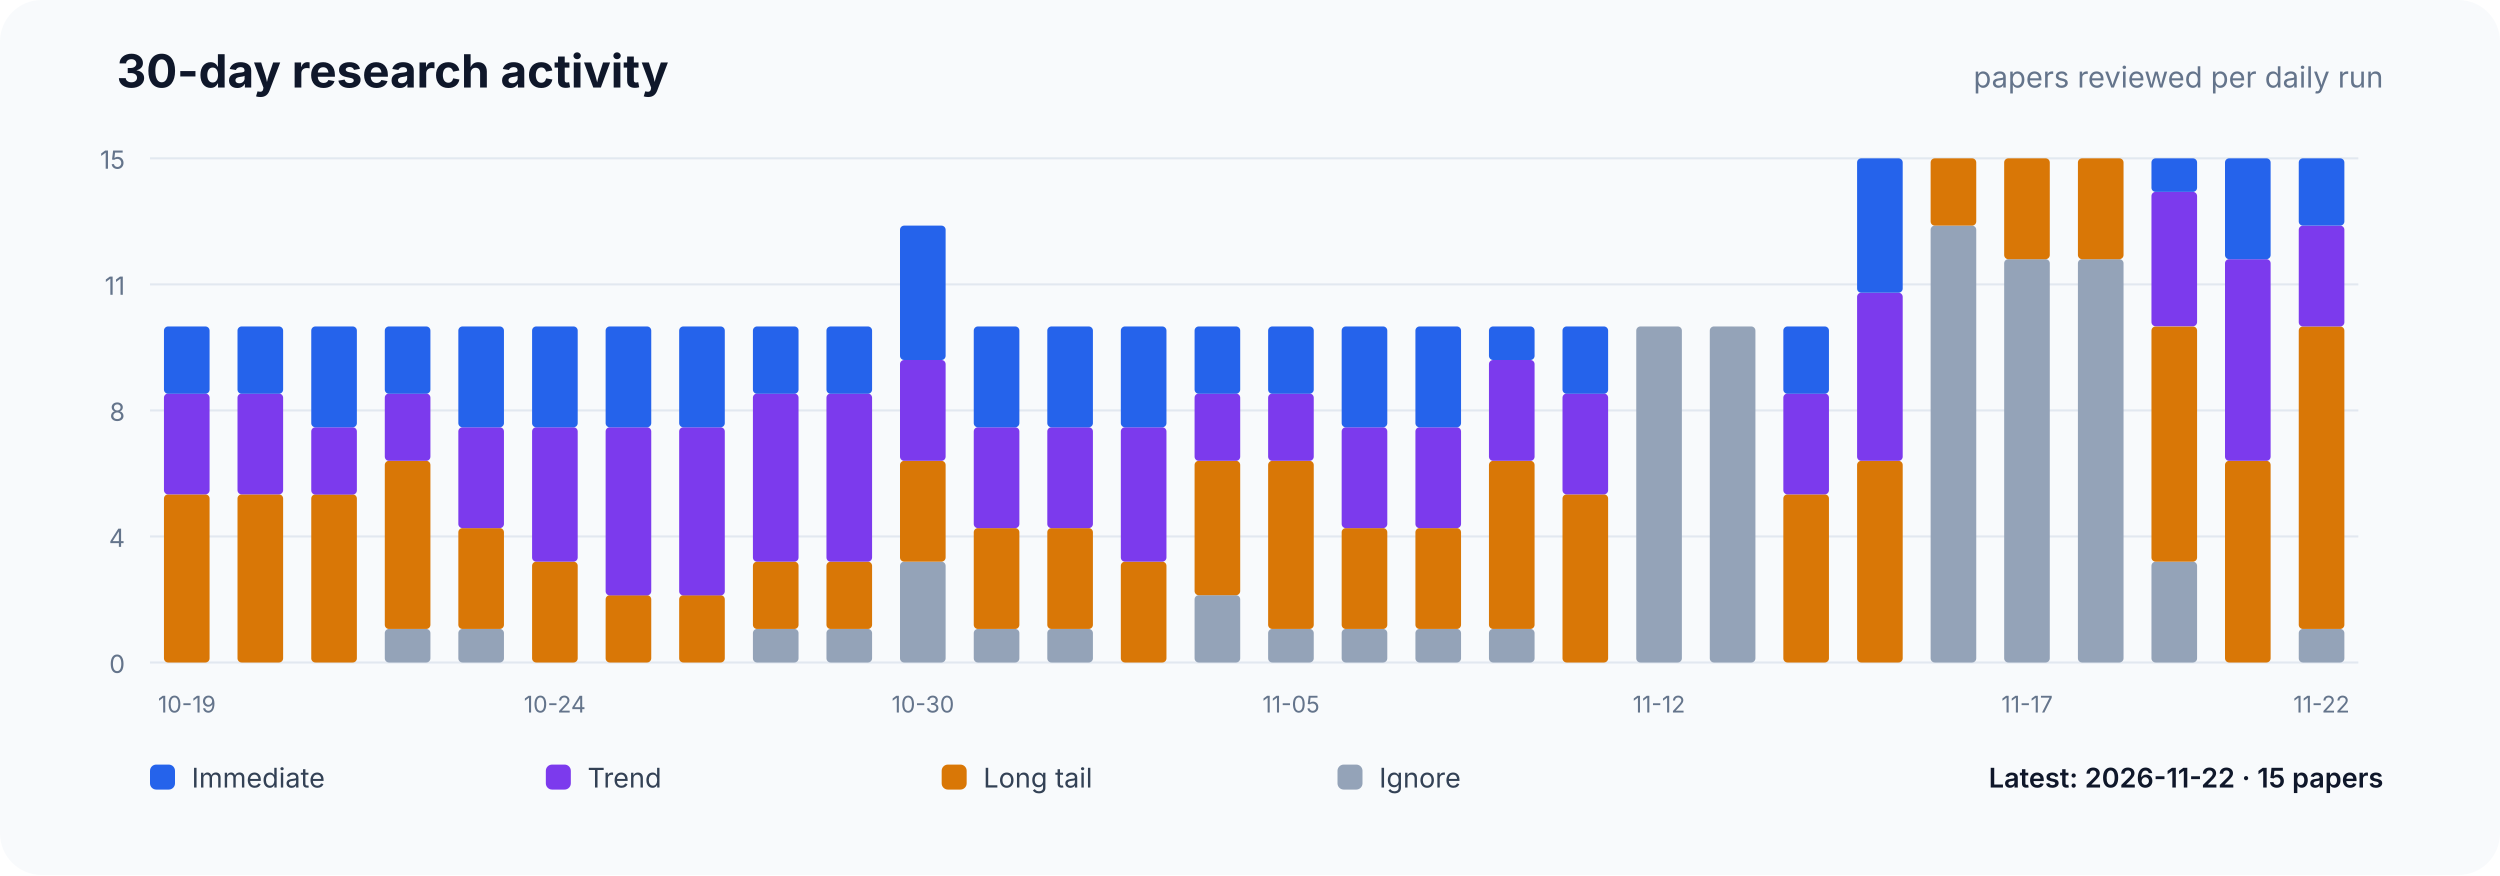
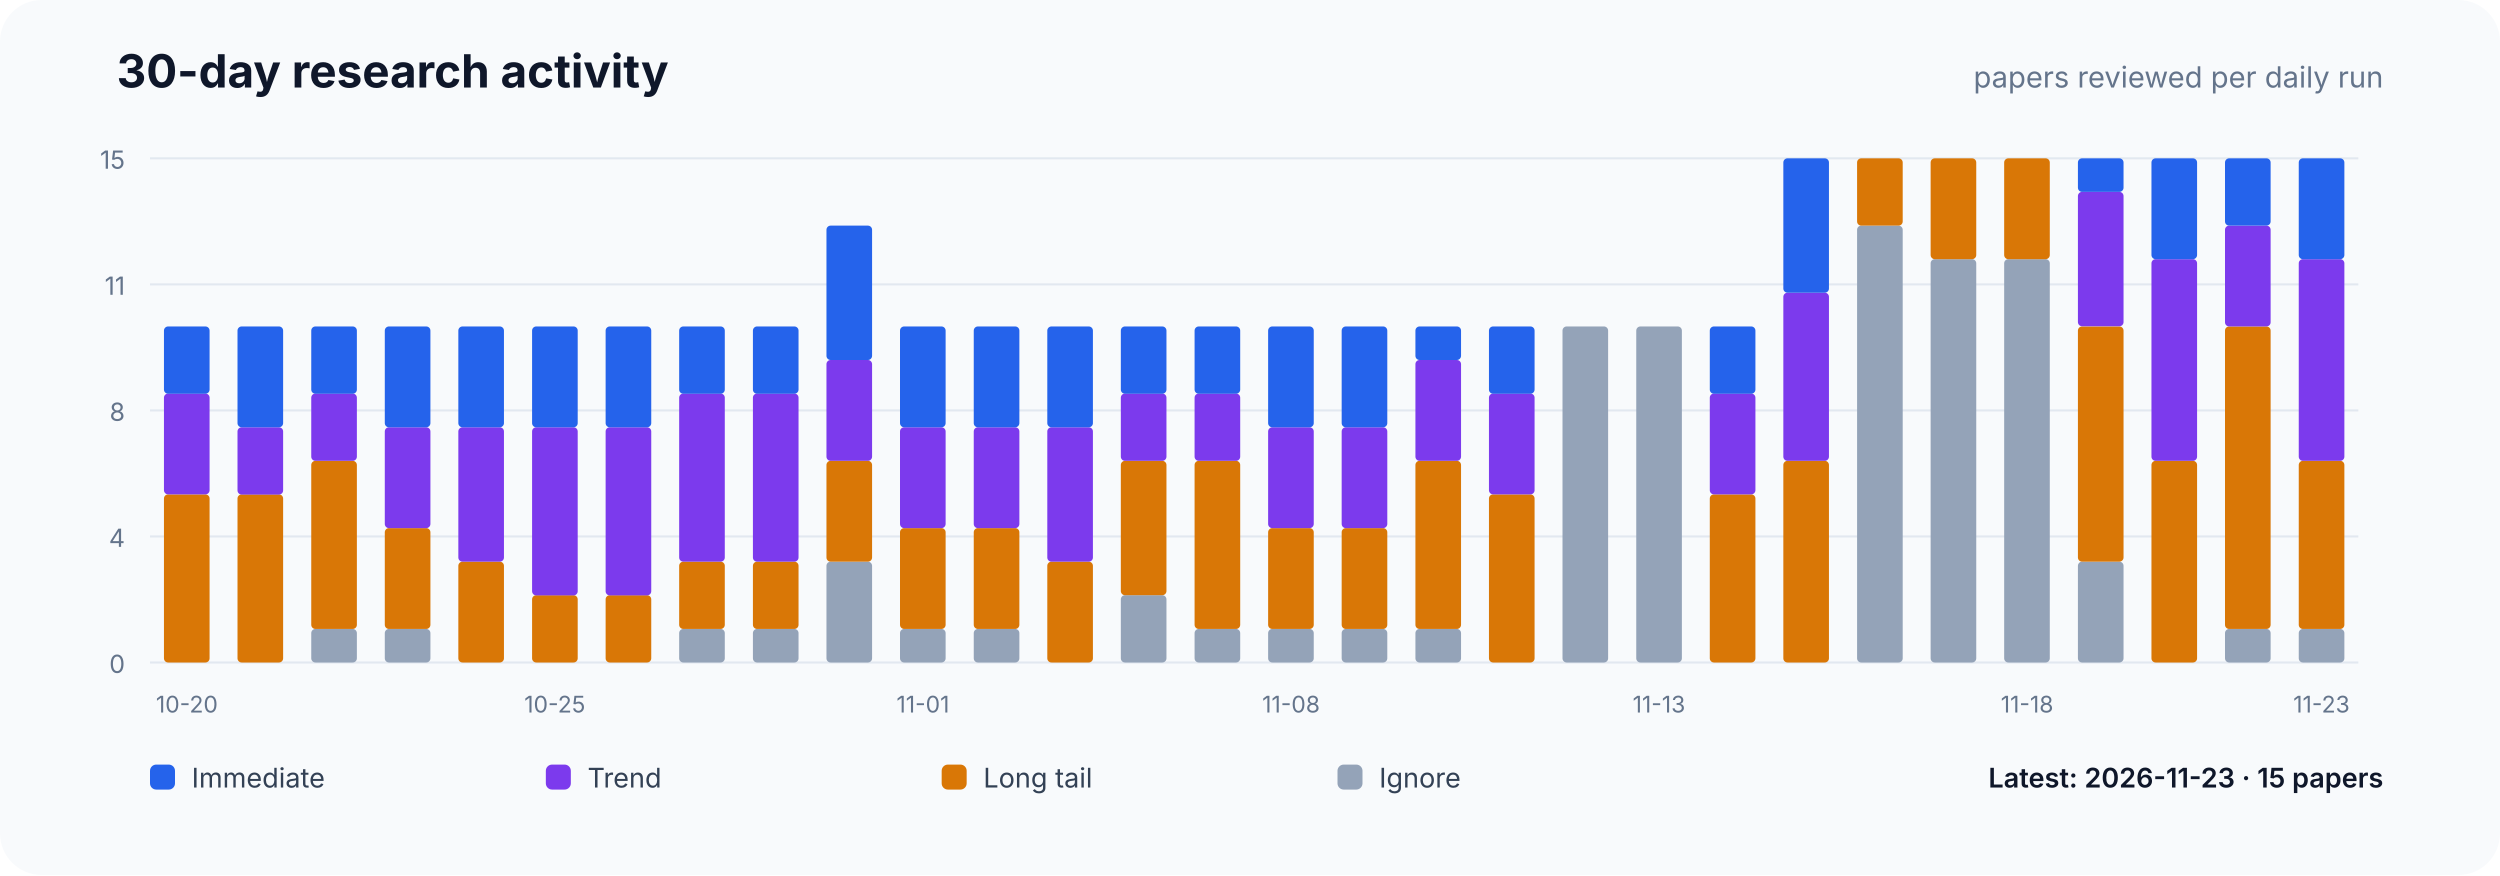
<svg xmlns="http://www.w3.org/2000/svg" width="1200" height="420" viewBox="0 0 1200 420" role="img" aria-labelledby="title desc">
  <rect width="1200" height="420" rx="20" fill="#f8fafc" />
  <text x="56" y="42" font-family="Inter,system-ui,sans-serif" font-size="22" font-weight="700" fill="#0f172a">30-day research activity</text>
  <text x="1144" y="42" text-anchor="end" font-family="Inter,system-ui,sans-serif" font-size="14" fill="#64748b">papers reviewed per daily run</text>
  <line x1="72" y1="318.0" x2="1132" y2="318.0" stroke="#e2e8f0" />
  <text x="60" y="323.0" text-anchor="end" font-family="Inter,system-ui,sans-serif" font-size="12" fill="#64748b">0</text>
  <line x1="72" y1="257.5" x2="1132" y2="257.5" stroke="#e2e8f0" />
  <text x="60" y="262.5" text-anchor="end" font-family="Inter,system-ui,sans-serif" font-size="12" fill="#64748b">4</text>
  <line x1="72" y1="197.0" x2="1132" y2="197.0" stroke="#e2e8f0" />
  <text x="60" y="202.0" text-anchor="end" font-family="Inter,system-ui,sans-serif" font-size="12" fill="#64748b">8</text>
  <line x1="72" y1="136.5" x2="1132" y2="136.5" stroke="#e2e8f0" />
  <text x="60" y="141.5" text-anchor="end" font-family="Inter,system-ui,sans-serif" font-size="12" fill="#64748b">11</text>
  <line x1="72" y1="76.0" x2="1132" y2="76.0" stroke="#e2e8f0" />
  <text x="60" y="81.0" text-anchor="end" font-family="Inter,system-ui,sans-serif" font-size="12" fill="#64748b">15</text>
  <rect x="78.7" y="318.0" width="21.9" height="0.0" rx="2" fill="#94a3b8" />
  <rect x="78.7" y="237.3" width="21.9" height="80.7" rx="2" fill="#d97706" />
  <rect x="78.7" y="188.9" width="21.9" height="48.4" rx="2" fill="#7c3aed" />
  <rect x="78.7" y="156.7" width="21.9" height="32.3" rx="2" fill="#2563eb" />
-   <text x="89.7" y="342" text-anchor="middle" font-family="Inter,system-ui,sans-serif" font-size="11" fill="#64748b">10-19</text>
+   <text x="89.7" y="342" text-anchor="middle" font-family="Inter,system-ui,sans-serif" font-size="11" fill="#64748b">10-20</text>
  <rect x="114.0" y="318.0" width="21.9" height="0.0" rx="2" fill="#94a3b8" />
  <rect x="114.0" y="237.3" width="21.9" height="80.7" rx="2" fill="#d97706" />
-   <rect x="114.0" y="188.9" width="21.9" height="48.4" rx="2" fill="#7c3aed" />
-   <rect x="114.0" y="156.7" width="21.9" height="32.3" rx="2" fill="#2563eb" />
-   <rect x="149.4" y="318.0" width="21.9" height="0.0" rx="2" fill="#94a3b8" />
-   <rect x="149.4" y="237.3" width="21.9" height="80.7" rx="2" fill="#d97706" />
-   <rect x="149.4" y="205.1" width="21.9" height="32.3" rx="2" fill="#7c3aed" />
-   <rect x="149.4" y="156.7" width="21.9" height="48.4" rx="2" fill="#2563eb" />
+   <rect x="114.0" y="205.1" width="21.9" height="32.3" rx="2" fill="#7c3aed" />
+   <rect x="114.0" y="156.7" width="21.9" height="48.4" rx="2" fill="#2563eb" />
+   <rect x="149.4" y="301.9" width="21.9" height="16.1" rx="2" fill="#94a3b8" />
+   <rect x="149.4" y="221.2" width="21.9" height="80.7" rx="2" fill="#d97706" />
+   <rect x="149.4" y="188.9" width="21.9" height="32.3" rx="2" fill="#7c3aed" />
+   <rect x="149.4" y="156.7" width="21.9" height="32.3" rx="2" fill="#2563eb" />
  <rect x="184.7" y="301.9" width="21.9" height="16.1" rx="2" fill="#94a3b8" />
-   <rect x="184.7" y="221.2" width="21.9" height="80.7" rx="2" fill="#d97706" />
-   <rect x="184.7" y="188.9" width="21.9" height="32.3" rx="2" fill="#7c3aed" />
-   <rect x="184.7" y="156.7" width="21.9" height="32.3" rx="2" fill="#2563eb" />
-   <rect x="220.0" y="301.9" width="21.9" height="16.1" rx="2" fill="#94a3b8" />
-   <rect x="220.0" y="253.5" width="21.9" height="48.4" rx="2" fill="#d97706" />
-   <rect x="220.0" y="205.1" width="21.9" height="48.4" rx="2" fill="#7c3aed" />
+   <rect x="184.7" y="253.5" width="21.9" height="48.4" rx="2" fill="#d97706" />
+   <rect x="184.7" y="205.1" width="21.9" height="48.4" rx="2" fill="#7c3aed" />
+   <rect x="184.7" y="156.7" width="21.9" height="48.4" rx="2" fill="#2563eb" />
+   <rect x="220.0" y="318.0" width="21.9" height="0.0" rx="2" fill="#94a3b8" />
+   <rect x="220.0" y="269.6" width="21.9" height="48.4" rx="2" fill="#d97706" />
+   <rect x="220.0" y="205.1" width="21.9" height="64.5" rx="2" fill="#7c3aed" />
  <rect x="220.0" y="156.7" width="21.9" height="48.4" rx="2" fill="#2563eb" />
  <rect x="255.4" y="318.0" width="21.9" height="0.0" rx="2" fill="#94a3b8" />
-   <rect x="255.4" y="269.6" width="21.9" height="48.4" rx="2" fill="#d97706" />
-   <rect x="255.4" y="205.1" width="21.9" height="64.5" rx="2" fill="#7c3aed" />
+   <rect x="255.4" y="285.7" width="21.9" height="32.3" rx="2" fill="#d97706" />
+   <rect x="255.4" y="205.1" width="21.9" height="80.7" rx="2" fill="#7c3aed" />
  <rect x="255.4" y="156.7" width="21.9" height="48.4" rx="2" fill="#2563eb" />
-   <text x="266.3" y="342" text-anchor="middle" font-family="Inter,system-ui,sans-serif" font-size="11" fill="#64748b">10-24</text>
+   <text x="266.3" y="342" text-anchor="middle" font-family="Inter,system-ui,sans-serif" font-size="11" fill="#64748b">10-25</text>
  <rect x="290.7" y="318.0" width="21.9" height="0.0" rx="2" fill="#94a3b8" />
  <rect x="290.7" y="285.7" width="21.9" height="32.3" rx="2" fill="#d97706" />
  <rect x="290.7" y="205.1" width="21.9" height="80.7" rx="2" fill="#7c3aed" />
  <rect x="290.7" y="156.7" width="21.9" height="48.4" rx="2" fill="#2563eb" />
-   <rect x="326.0" y="318.0" width="21.9" height="0.0" rx="2" fill="#94a3b8" />
-   <rect x="326.0" y="285.7" width="21.9" height="32.3" rx="2" fill="#d97706" />
-   <rect x="326.0" y="205.1" width="21.9" height="80.7" rx="2" fill="#7c3aed" />
-   <rect x="326.0" y="156.7" width="21.9" height="48.4" rx="2" fill="#2563eb" />
+   <rect x="326.0" y="301.9" width="21.9" height="16.1" rx="2" fill="#94a3b8" />
+   <rect x="326.0" y="269.6" width="21.9" height="32.3" rx="2" fill="#d97706" />
+   <rect x="326.0" y="188.9" width="21.9" height="80.7" rx="2" fill="#7c3aed" />
+   <rect x="326.0" y="156.7" width="21.9" height="32.3" rx="2" fill="#2563eb" />
  <rect x="361.4" y="301.9" width="21.9" height="16.1" rx="2" fill="#94a3b8" />
  <rect x="361.4" y="269.6" width="21.9" height="32.3" rx="2" fill="#d97706" />
  <rect x="361.4" y="188.9" width="21.9" height="80.7" rx="2" fill="#7c3aed" />
  <rect x="361.4" y="156.7" width="21.9" height="32.3" rx="2" fill="#2563eb" />
-   <rect x="396.7" y="301.9" width="21.9" height="16.1" rx="2" fill="#94a3b8" />
-   <rect x="396.7" y="269.6" width="21.9" height="32.3" rx="2" fill="#d97706" />
-   <rect x="396.7" y="188.9" width="21.9" height="80.7" rx="2" fill="#7c3aed" />
-   <rect x="396.7" y="156.7" width="21.9" height="32.3" rx="2" fill="#2563eb" />
-   <rect x="432.0" y="269.6" width="21.9" height="48.4" rx="2" fill="#94a3b8" />
-   <rect x="432.0" y="221.2" width="21.9" height="48.4" rx="2" fill="#d97706" />
-   <rect x="432.0" y="172.8" width="21.9" height="48.4" rx="2" fill="#7c3aed" />
-   <rect x="432.0" y="108.3" width="21.9" height="64.5" rx="2" fill="#2563eb" />
-   <text x="443.0" y="342" text-anchor="middle" font-family="Inter,system-ui,sans-serif" font-size="11" fill="#64748b">10-30</text>
+   <rect x="396.7" y="269.6" width="21.9" height="48.4" rx="2" fill="#94a3b8" />
+   <rect x="396.7" y="221.2" width="21.9" height="48.4" rx="2" fill="#d97706" />
+   <rect x="396.7" y="172.8" width="21.9" height="48.4" rx="2" fill="#7c3aed" />
+   <rect x="396.7" y="108.3" width="21.9" height="64.5" rx="2" fill="#2563eb" />
+   <rect x="432.0" y="301.9" width="21.9" height="16.1" rx="2" fill="#94a3b8" />
+   <rect x="432.0" y="253.5" width="21.9" height="48.4" rx="2" fill="#d97706" />
+   <rect x="432.0" y="205.1" width="21.9" height="48.4" rx="2" fill="#7c3aed" />
+   <rect x="432.0" y="156.7" width="21.9" height="48.4" rx="2" fill="#2563eb" />
+   <text x="443.0" y="342" text-anchor="middle" font-family="Inter,system-ui,sans-serif" font-size="11" fill="#64748b">11-01</text>
  <rect x="467.4" y="301.9" width="21.9" height="16.1" rx="2" fill="#94a3b8" />
  <rect x="467.4" y="253.5" width="21.9" height="48.4" rx="2" fill="#d97706" />
  <rect x="467.4" y="205.1" width="21.9" height="48.4" rx="2" fill="#7c3aed" />
  <rect x="467.4" y="156.7" width="21.9" height="48.4" rx="2" fill="#2563eb" />
-   <rect x="502.7" y="301.9" width="21.9" height="16.1" rx="2" fill="#94a3b8" />
-   <rect x="502.7" y="253.5" width="21.9" height="48.4" rx="2" fill="#d97706" />
-   <rect x="502.7" y="205.1" width="21.9" height="48.4" rx="2" fill="#7c3aed" />
+   <rect x="502.7" y="318.0" width="21.9" height="0.0" rx="2" fill="#94a3b8" />
+   <rect x="502.7" y="269.6" width="21.9" height="48.4" rx="2" fill="#d97706" />
+   <rect x="502.7" y="205.1" width="21.9" height="64.5" rx="2" fill="#7c3aed" />
  <rect x="502.7" y="156.7" width="21.9" height="48.4" rx="2" fill="#2563eb" />
-   <rect x="538.0" y="318.0" width="21.9" height="0.0" rx="2" fill="#94a3b8" />
-   <rect x="538.0" y="269.6" width="21.9" height="48.4" rx="2" fill="#d97706" />
-   <rect x="538.0" y="205.1" width="21.9" height="64.5" rx="2" fill="#7c3aed" />
-   <rect x="538.0" y="156.7" width="21.9" height="48.4" rx="2" fill="#2563eb" />
-   <rect x="573.4" y="285.7" width="21.9" height="32.3" rx="2" fill="#94a3b8" />
-   <rect x="573.4" y="221.2" width="21.9" height="64.5" rx="2" fill="#d97706" />
+   <rect x="538.0" y="285.7" width="21.9" height="32.3" rx="2" fill="#94a3b8" />
+   <rect x="538.0" y="221.2" width="21.9" height="64.5" rx="2" fill="#d97706" />
+   <rect x="538.0" y="188.9" width="21.9" height="32.3" rx="2" fill="#7c3aed" />
+   <rect x="538.0" y="156.7" width="21.9" height="32.3" rx="2" fill="#2563eb" />
+   <rect x="573.4" y="301.9" width="21.9" height="16.1" rx="2" fill="#94a3b8" />
+   <rect x="573.4" y="221.2" width="21.9" height="80.7" rx="2" fill="#d97706" />
  <rect x="573.4" y="188.9" width="21.9" height="32.3" rx="2" fill="#7c3aed" />
  <rect x="573.4" y="156.7" width="21.9" height="32.3" rx="2" fill="#2563eb" />
  <rect x="608.7" y="301.9" width="21.9" height="16.1" rx="2" fill="#94a3b8" />
-   <rect x="608.7" y="221.2" width="21.9" height="80.7" rx="2" fill="#d97706" />
-   <rect x="608.7" y="188.9" width="21.9" height="32.3" rx="2" fill="#7c3aed" />
-   <rect x="608.7" y="156.7" width="21.9" height="32.3" rx="2" fill="#2563eb" />
-   <text x="619.7" y="342" text-anchor="middle" font-family="Inter,system-ui,sans-serif" font-size="11" fill="#64748b">11-05</text>
+   <rect x="608.7" y="253.5" width="21.9" height="48.4" rx="2" fill="#d97706" />
+   <rect x="608.7" y="205.1" width="21.9" height="48.4" rx="2" fill="#7c3aed" />
+   <rect x="608.7" y="156.7" width="21.9" height="48.4" rx="2" fill="#2563eb" />
+   <text x="619.7" y="342" text-anchor="middle" font-family="Inter,system-ui,sans-serif" font-size="11" fill="#64748b">11-08</text>
  <rect x="644.0" y="301.9" width="21.9" height="16.1" rx="2" fill="#94a3b8" />
  <rect x="644.0" y="253.5" width="21.9" height="48.4" rx="2" fill="#d97706" />
  <rect x="644.0" y="205.1" width="21.9" height="48.4" rx="2" fill="#7c3aed" />
  <rect x="644.0" y="156.7" width="21.9" height="48.4" rx="2" fill="#2563eb" />
  <rect x="679.4" y="301.9" width="21.9" height="16.1" rx="2" fill="#94a3b8" />
-   <rect x="679.4" y="253.5" width="21.9" height="48.4" rx="2" fill="#d97706" />
-   <rect x="679.4" y="205.1" width="21.9" height="48.4" rx="2" fill="#7c3aed" />
-   <rect x="679.4" y="156.7" width="21.9" height="48.4" rx="2" fill="#2563eb" />
-   <rect x="714.7" y="301.9" width="21.9" height="16.1" rx="2" fill="#94a3b8" />
-   <rect x="714.7" y="221.2" width="21.9" height="80.7" rx="2" fill="#d97706" />
-   <rect x="714.7" y="172.8" width="21.9" height="48.4" rx="2" fill="#7c3aed" />
-   <rect x="714.7" y="156.7" width="21.9" height="16.1" rx="2" fill="#2563eb" />
-   <rect x="750.0" y="318.0" width="21.9" height="0.0" rx="2" fill="#94a3b8" />
-   <rect x="750.0" y="237.3" width="21.9" height="80.7" rx="2" fill="#d97706" />
-   <rect x="750.0" y="188.9" width="21.9" height="48.4" rx="2" fill="#7c3aed" />
-   <rect x="750.0" y="156.7" width="21.9" height="32.3" rx="2" fill="#2563eb" />
+   <rect x="679.4" y="221.2" width="21.9" height="80.7" rx="2" fill="#d97706" />
+   <rect x="679.4" y="172.8" width="21.9" height="48.4" rx="2" fill="#7c3aed" />
+   <rect x="679.4" y="156.7" width="21.9" height="16.1" rx="2" fill="#2563eb" />
+   <rect x="714.7" y="318.0" width="21.9" height="0.0" rx="2" fill="#94a3b8" />
+   <rect x="714.7" y="237.3" width="21.9" height="80.7" rx="2" fill="#d97706" />
+   <rect x="714.7" y="188.9" width="21.9" height="48.4" rx="2" fill="#7c3aed" />
+   <rect x="714.7" y="156.7" width="21.9" height="32.3" rx="2" fill="#2563eb" />
+   <rect x="750.0" y="156.7" width="21.9" height="161.3" rx="2" fill="#94a3b8" />
+   <rect x="750.0" y="156.7" width="21.9" height="0.0" rx="2" fill="#d97706" />
+   <rect x="750.0" y="156.7" width="21.9" height="0.0" rx="2" fill="#7c3aed" />
+   <rect x="750.0" y="156.7" width="21.9" height="0.0" rx="2" fill="#2563eb" />
  <rect x="785.4" y="156.7" width="21.9" height="161.3" rx="2" fill="#94a3b8" />
  <rect x="785.4" y="156.7" width="21.9" height="0.0" rx="2" fill="#d97706" />
  <rect x="785.4" y="156.7" width="21.9" height="0.0" rx="2" fill="#7c3aed" />
  <rect x="785.4" y="156.7" width="21.9" height="0.0" rx="2" fill="#2563eb" />
-   <text x="796.3" y="342" text-anchor="middle" font-family="Inter,system-ui,sans-serif" font-size="11" fill="#64748b">11-12</text>
-   <rect x="820.7" y="156.7" width="21.9" height="161.3" rx="2" fill="#94a3b8" />
-   <rect x="820.7" y="156.7" width="21.9" height="0.0" rx="2" fill="#d97706" />
-   <rect x="820.7" y="156.7" width="21.9" height="0.0" rx="2" fill="#7c3aed" />
-   <rect x="820.7" y="156.7" width="21.9" height="0.0" rx="2" fill="#2563eb" />
+   <text x="796.3" y="342" text-anchor="middle" font-family="Inter,system-ui,sans-serif" font-size="11" fill="#64748b">11-13</text>
+   <rect x="820.7" y="318.0" width="21.9" height="0.0" rx="2" fill="#94a3b8" />
+   <rect x="820.7" y="237.3" width="21.9" height="80.7" rx="2" fill="#d97706" />
+   <rect x="820.7" y="188.9" width="21.9" height="48.4" rx="2" fill="#7c3aed" />
+   <rect x="820.7" y="156.7" width="21.9" height="32.3" rx="2" fill="#2563eb" />
  <rect x="856.0" y="318.0" width="21.9" height="0.0" rx="2" fill="#94a3b8" />
-   <rect x="856.0" y="237.3" width="21.9" height="80.7" rx="2" fill="#d97706" />
-   <rect x="856.0" y="188.9" width="21.9" height="48.4" rx="2" fill="#7c3aed" />
-   <rect x="856.0" y="156.7" width="21.9" height="32.3" rx="2" fill="#2563eb" />
-   <rect x="891.4" y="318.0" width="21.9" height="0.0" rx="2" fill="#94a3b8" />
-   <rect x="891.4" y="221.2" width="21.9" height="96.8" rx="2" fill="#d97706" />
-   <rect x="891.4" y="140.5" width="21.9" height="80.7" rx="2" fill="#7c3aed" />
-   <rect x="891.4" y="76.0" width="21.9" height="64.5" rx="2" fill="#2563eb" />
-   <rect x="926.7" y="108.3" width="21.9" height="209.7" rx="2" fill="#94a3b8" />
-   <rect x="926.7" y="76.0" width="21.9" height="32.3" rx="2" fill="#d97706" />
+   <rect x="856.0" y="221.2" width="21.9" height="96.8" rx="2" fill="#d97706" />
+   <rect x="856.0" y="140.5" width="21.9" height="80.7" rx="2" fill="#7c3aed" />
+   <rect x="856.0" y="76.0" width="21.9" height="64.5" rx="2" fill="#2563eb" />
+   <rect x="891.4" y="108.3" width="21.9" height="209.7" rx="2" fill="#94a3b8" />
+   <rect x="891.4" y="76.0" width="21.9" height="32.3" rx="2" fill="#d97706" />
+   <rect x="891.4" y="76.0" width="21.9" height="0.0" rx="2" fill="#7c3aed" />
+   <rect x="891.4" y="76.0" width="21.9" height="0.0" rx="2" fill="#2563eb" />
+   <rect x="926.7" y="124.4" width="21.9" height="193.6" rx="2" fill="#94a3b8" />
+   <rect x="926.7" y="76.0" width="21.9" height="48.4" rx="2" fill="#d97706" />
  <rect x="926.7" y="76.0" width="21.9" height="0.0" rx="2" fill="#7c3aed" />
  <rect x="926.7" y="76.0" width="21.9" height="0.0" rx="2" fill="#2563eb" />
  <rect x="962.0" y="124.4" width="21.9" height="193.6" rx="2" fill="#94a3b8" />
  <rect x="962.0" y="76.0" width="21.9" height="48.4" rx="2" fill="#d97706" />
  <rect x="962.0" y="76.0" width="21.9" height="0.0" rx="2" fill="#7c3aed" />
  <rect x="962.0" y="76.0" width="21.9" height="0.0" rx="2" fill="#2563eb" />
-   <text x="973.0" y="342" text-anchor="middle" font-family="Inter,system-ui,sans-serif" font-size="11" fill="#64748b">11-17</text>
-   <rect x="997.4" y="124.4" width="21.9" height="193.6" rx="2" fill="#94a3b8" />
-   <rect x="997.4" y="76.0" width="21.9" height="48.4" rx="2" fill="#d97706" />
-   <rect x="997.4" y="76.0" width="21.9" height="0.0" rx="2" fill="#7c3aed" />
-   <rect x="997.4" y="76.0" width="21.9" height="0.0" rx="2" fill="#2563eb" />
-   <rect x="1032.7" y="269.6" width="21.9" height="48.4" rx="2" fill="#94a3b8" />
-   <rect x="1032.7" y="156.7" width="21.9" height="112.9" rx="2" fill="#d97706" />
-   <rect x="1032.7" y="92.1" width="21.9" height="64.5" rx="2" fill="#7c3aed" />
-   <rect x="1032.7" y="76.0" width="21.9" height="16.1" rx="2" fill="#2563eb" />
-   <rect x="1068.0" y="318.0" width="21.9" height="0.0" rx="2" fill="#94a3b8" />
-   <rect x="1068.0" y="221.2" width="21.9" height="96.8" rx="2" fill="#d97706" />
-   <rect x="1068.0" y="124.4" width="21.9" height="96.8" rx="2" fill="#7c3aed" />
-   <rect x="1068.0" y="76.0" width="21.9" height="48.4" rx="2" fill="#2563eb" />
+   <text x="973.0" y="342" text-anchor="middle" font-family="Inter,system-ui,sans-serif" font-size="11" fill="#64748b">11-18</text>
+   <rect x="997.4" y="269.6" width="21.9" height="48.4" rx="2" fill="#94a3b8" />
+   <rect x="997.4" y="156.7" width="21.9" height="112.9" rx="2" fill="#d97706" />
+   <rect x="997.4" y="92.1" width="21.9" height="64.5" rx="2" fill="#7c3aed" />
+   <rect x="997.4" y="76.0" width="21.9" height="16.1" rx="2" fill="#2563eb" />
+   <rect x="1032.7" y="318.0" width="21.9" height="0.0" rx="2" fill="#94a3b8" />
+   <rect x="1032.7" y="221.2" width="21.9" height="96.8" rx="2" fill="#d97706" />
+   <rect x="1032.7" y="124.4" width="21.9" height="96.8" rx="2" fill="#7c3aed" />
+   <rect x="1032.7" y="76.0" width="21.9" height="48.4" rx="2" fill="#2563eb" />
+   <rect x="1068.0" y="301.9" width="21.9" height="16.1" rx="2" fill="#94a3b8" />
+   <rect x="1068.0" y="156.7" width="21.9" height="145.2" rx="2" fill="#d97706" />
+   <rect x="1068.0" y="108.3" width="21.9" height="48.4" rx="2" fill="#7c3aed" />
+   <rect x="1068.0" y="76.0" width="21.9" height="32.3" rx="2" fill="#2563eb" />
  <rect x="1103.4" y="301.9" width="21.9" height="16.1" rx="2" fill="#94a3b8" />
-   <rect x="1103.4" y="156.7" width="21.9" height="145.2" rx="2" fill="#d97706" />
-   <rect x="1103.4" y="108.3" width="21.9" height="48.4" rx="2" fill="#7c3aed" />
-   <rect x="1103.4" y="76.0" width="21.9" height="32.3" rx="2" fill="#2563eb" />
-   <text x="1114.3" y="342" text-anchor="middle" font-family="Inter,system-ui,sans-serif" font-size="11" fill="#64748b">11-22</text>
+   <rect x="1103.4" y="221.2" width="21.9" height="80.7" rx="2" fill="#d97706" />
+   <rect x="1103.4" y="124.4" width="21.9" height="96.8" rx="2" fill="#7c3aed" />
+   <rect x="1103.4" y="76.0" width="21.9" height="48.4" rx="2" fill="#2563eb" />
+   <text x="1114.3" y="342" text-anchor="middle" font-family="Inter,system-ui,sans-serif" font-size="11" fill="#64748b">11-23</text>
  <rect x="72" y="367" width="12" height="12" rx="3" fill="#2563eb" />
  <text x="92" y="378" font-family="Inter,system-ui,sans-serif" font-size="13" fill="#334155">Immediate</text>
  <rect x="262" y="367" width="12" height="12" rx="3" fill="#7c3aed" />
  <text x="282" y="378" font-family="Inter,system-ui,sans-serif" font-size="13" fill="#334155">Trend</text>
  <rect x="452" y="367" width="12" height="12" rx="3" fill="#d97706" />
  <text x="472" y="378" font-family="Inter,system-ui,sans-serif" font-size="13" fill="#334155">Long tail</text>
  <rect x="642" y="367" width="12" height="12" rx="3" fill="#94a3b8" />
  <text x="662" y="378" font-family="Inter,system-ui,sans-serif" font-size="13" fill="#334155">Ignore</text>
-   <text x="1144" y="378" text-anchor="end" font-family="Inter,system-ui,sans-serif" font-size="13" font-weight="600" fill="#0f172a">Latest: 2026-11-22 · 15 papers</text>
+   <text x="1144" y="378" text-anchor="end" font-family="Inter,system-ui,sans-serif" font-size="13" font-weight="600" fill="#0f172a">Latest: 2026-11-23 · 15 papers</text>
</svg>
